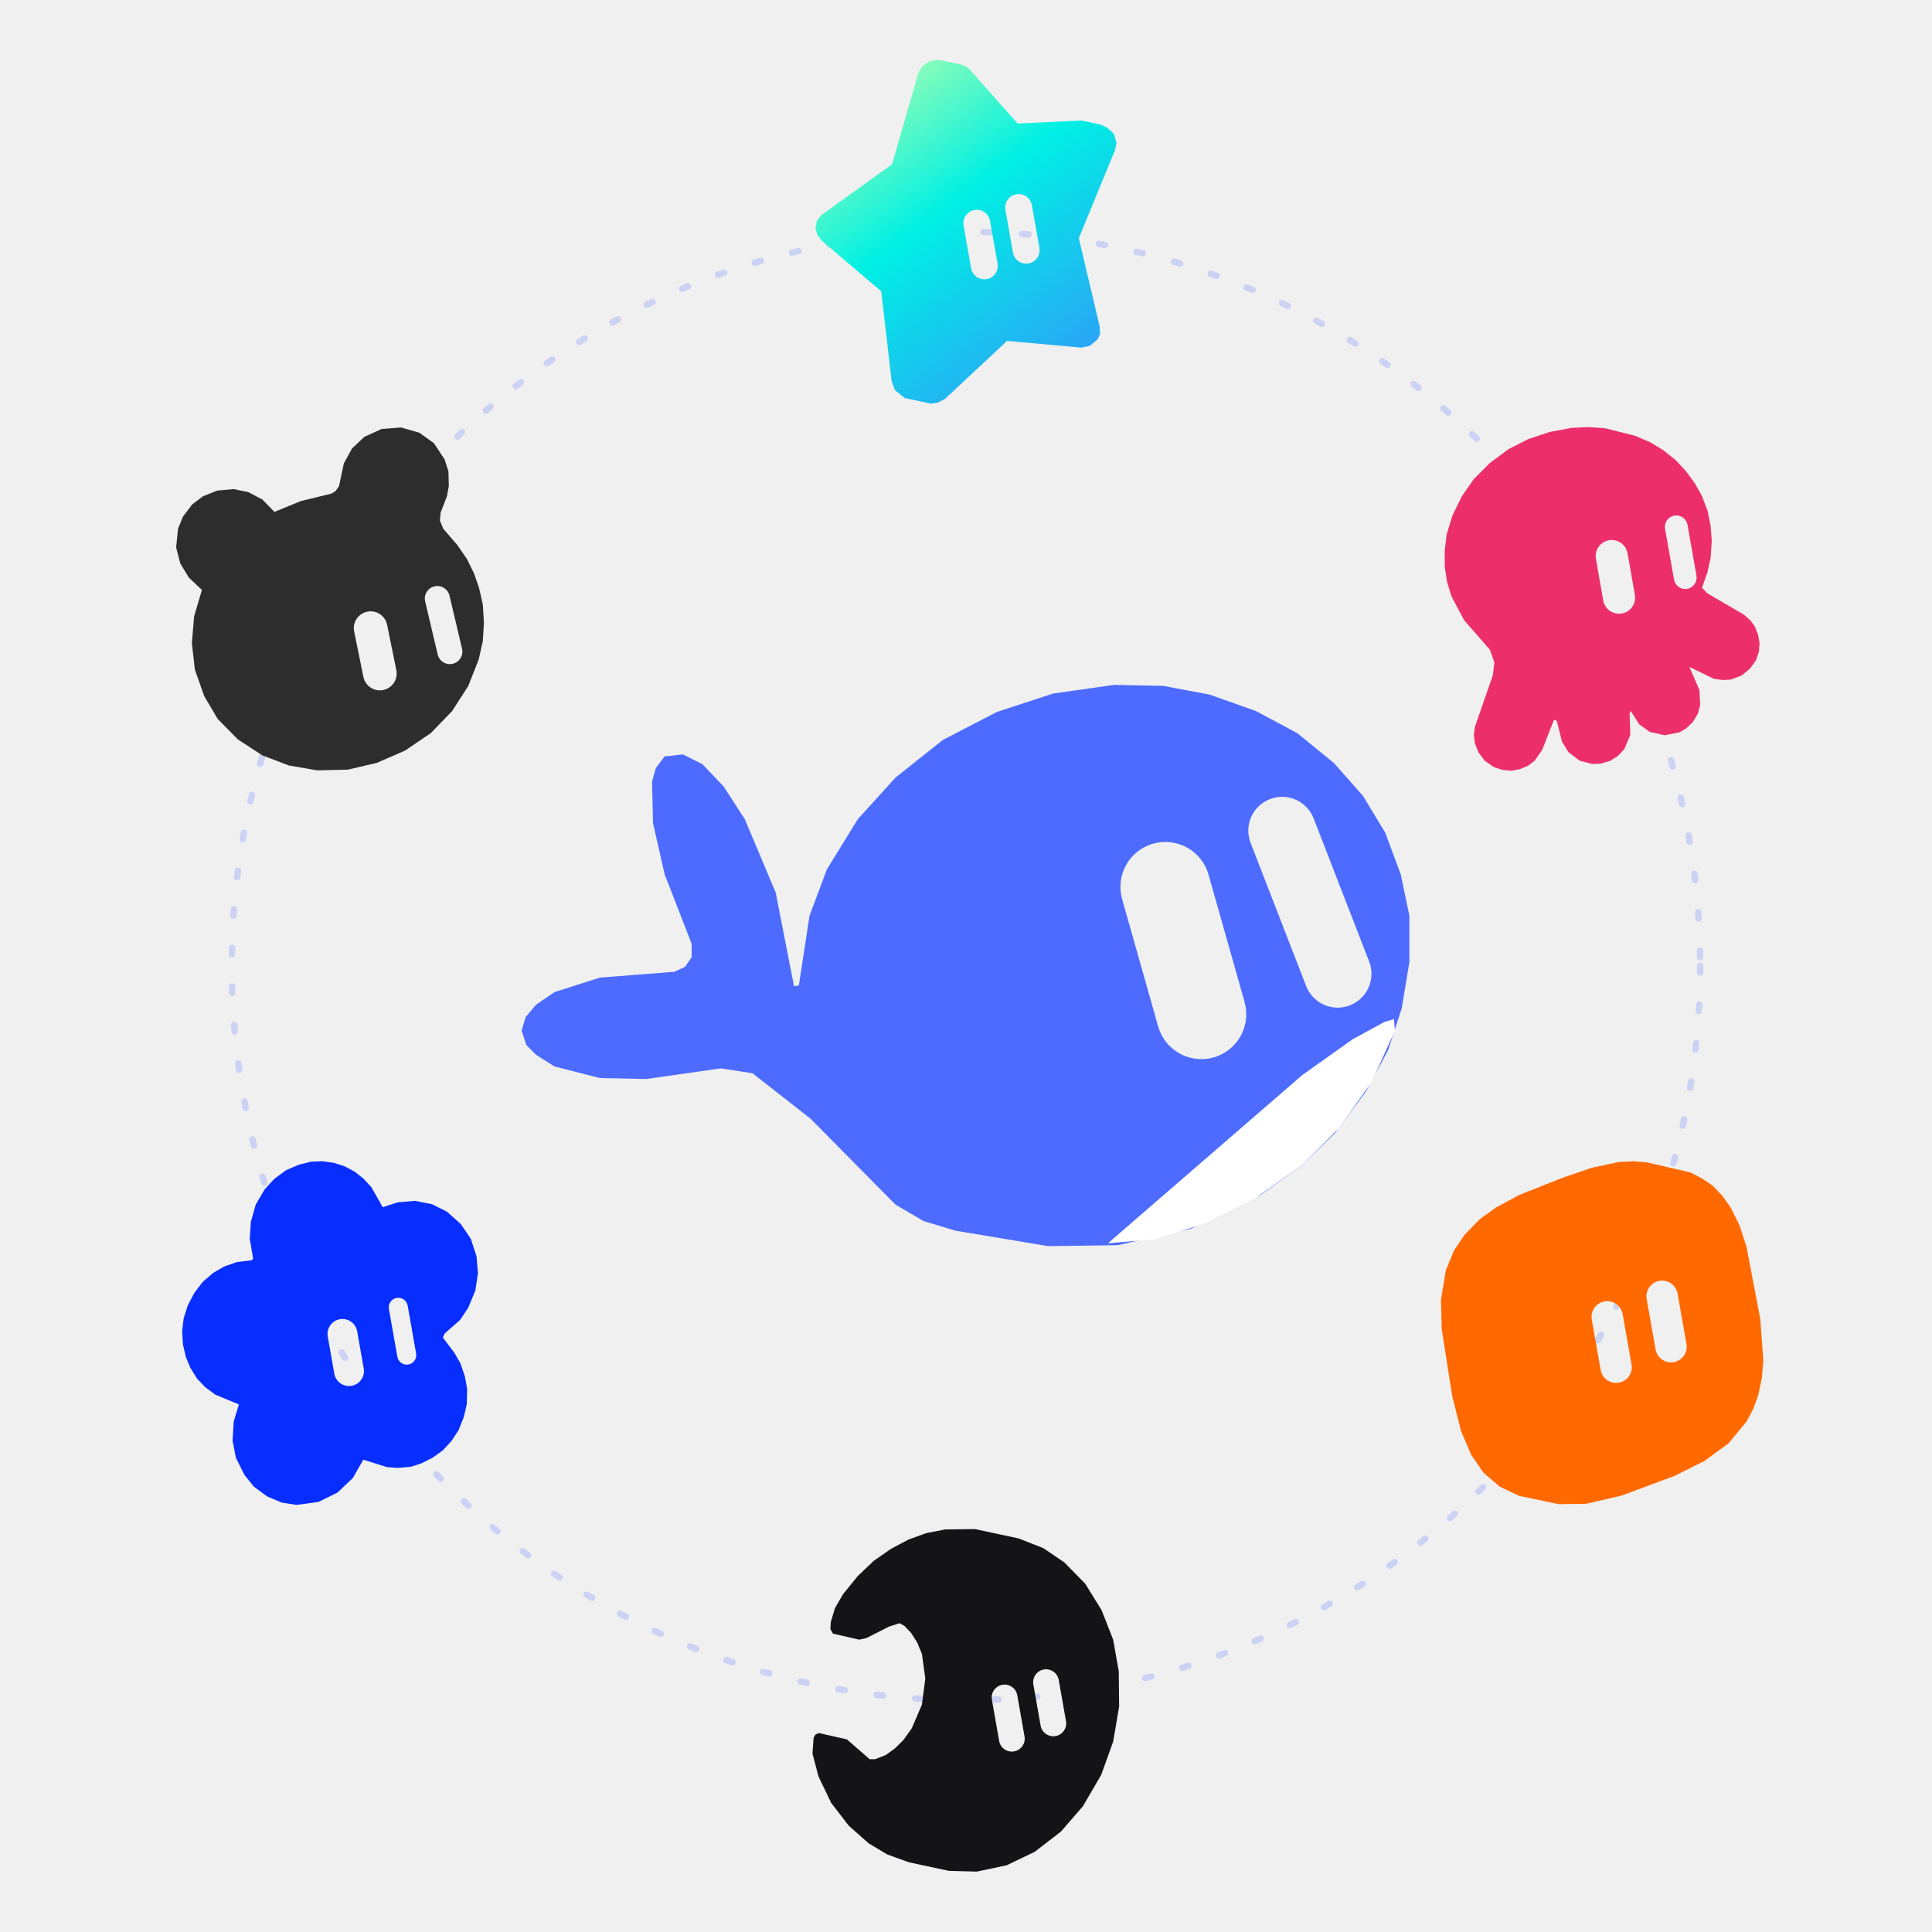
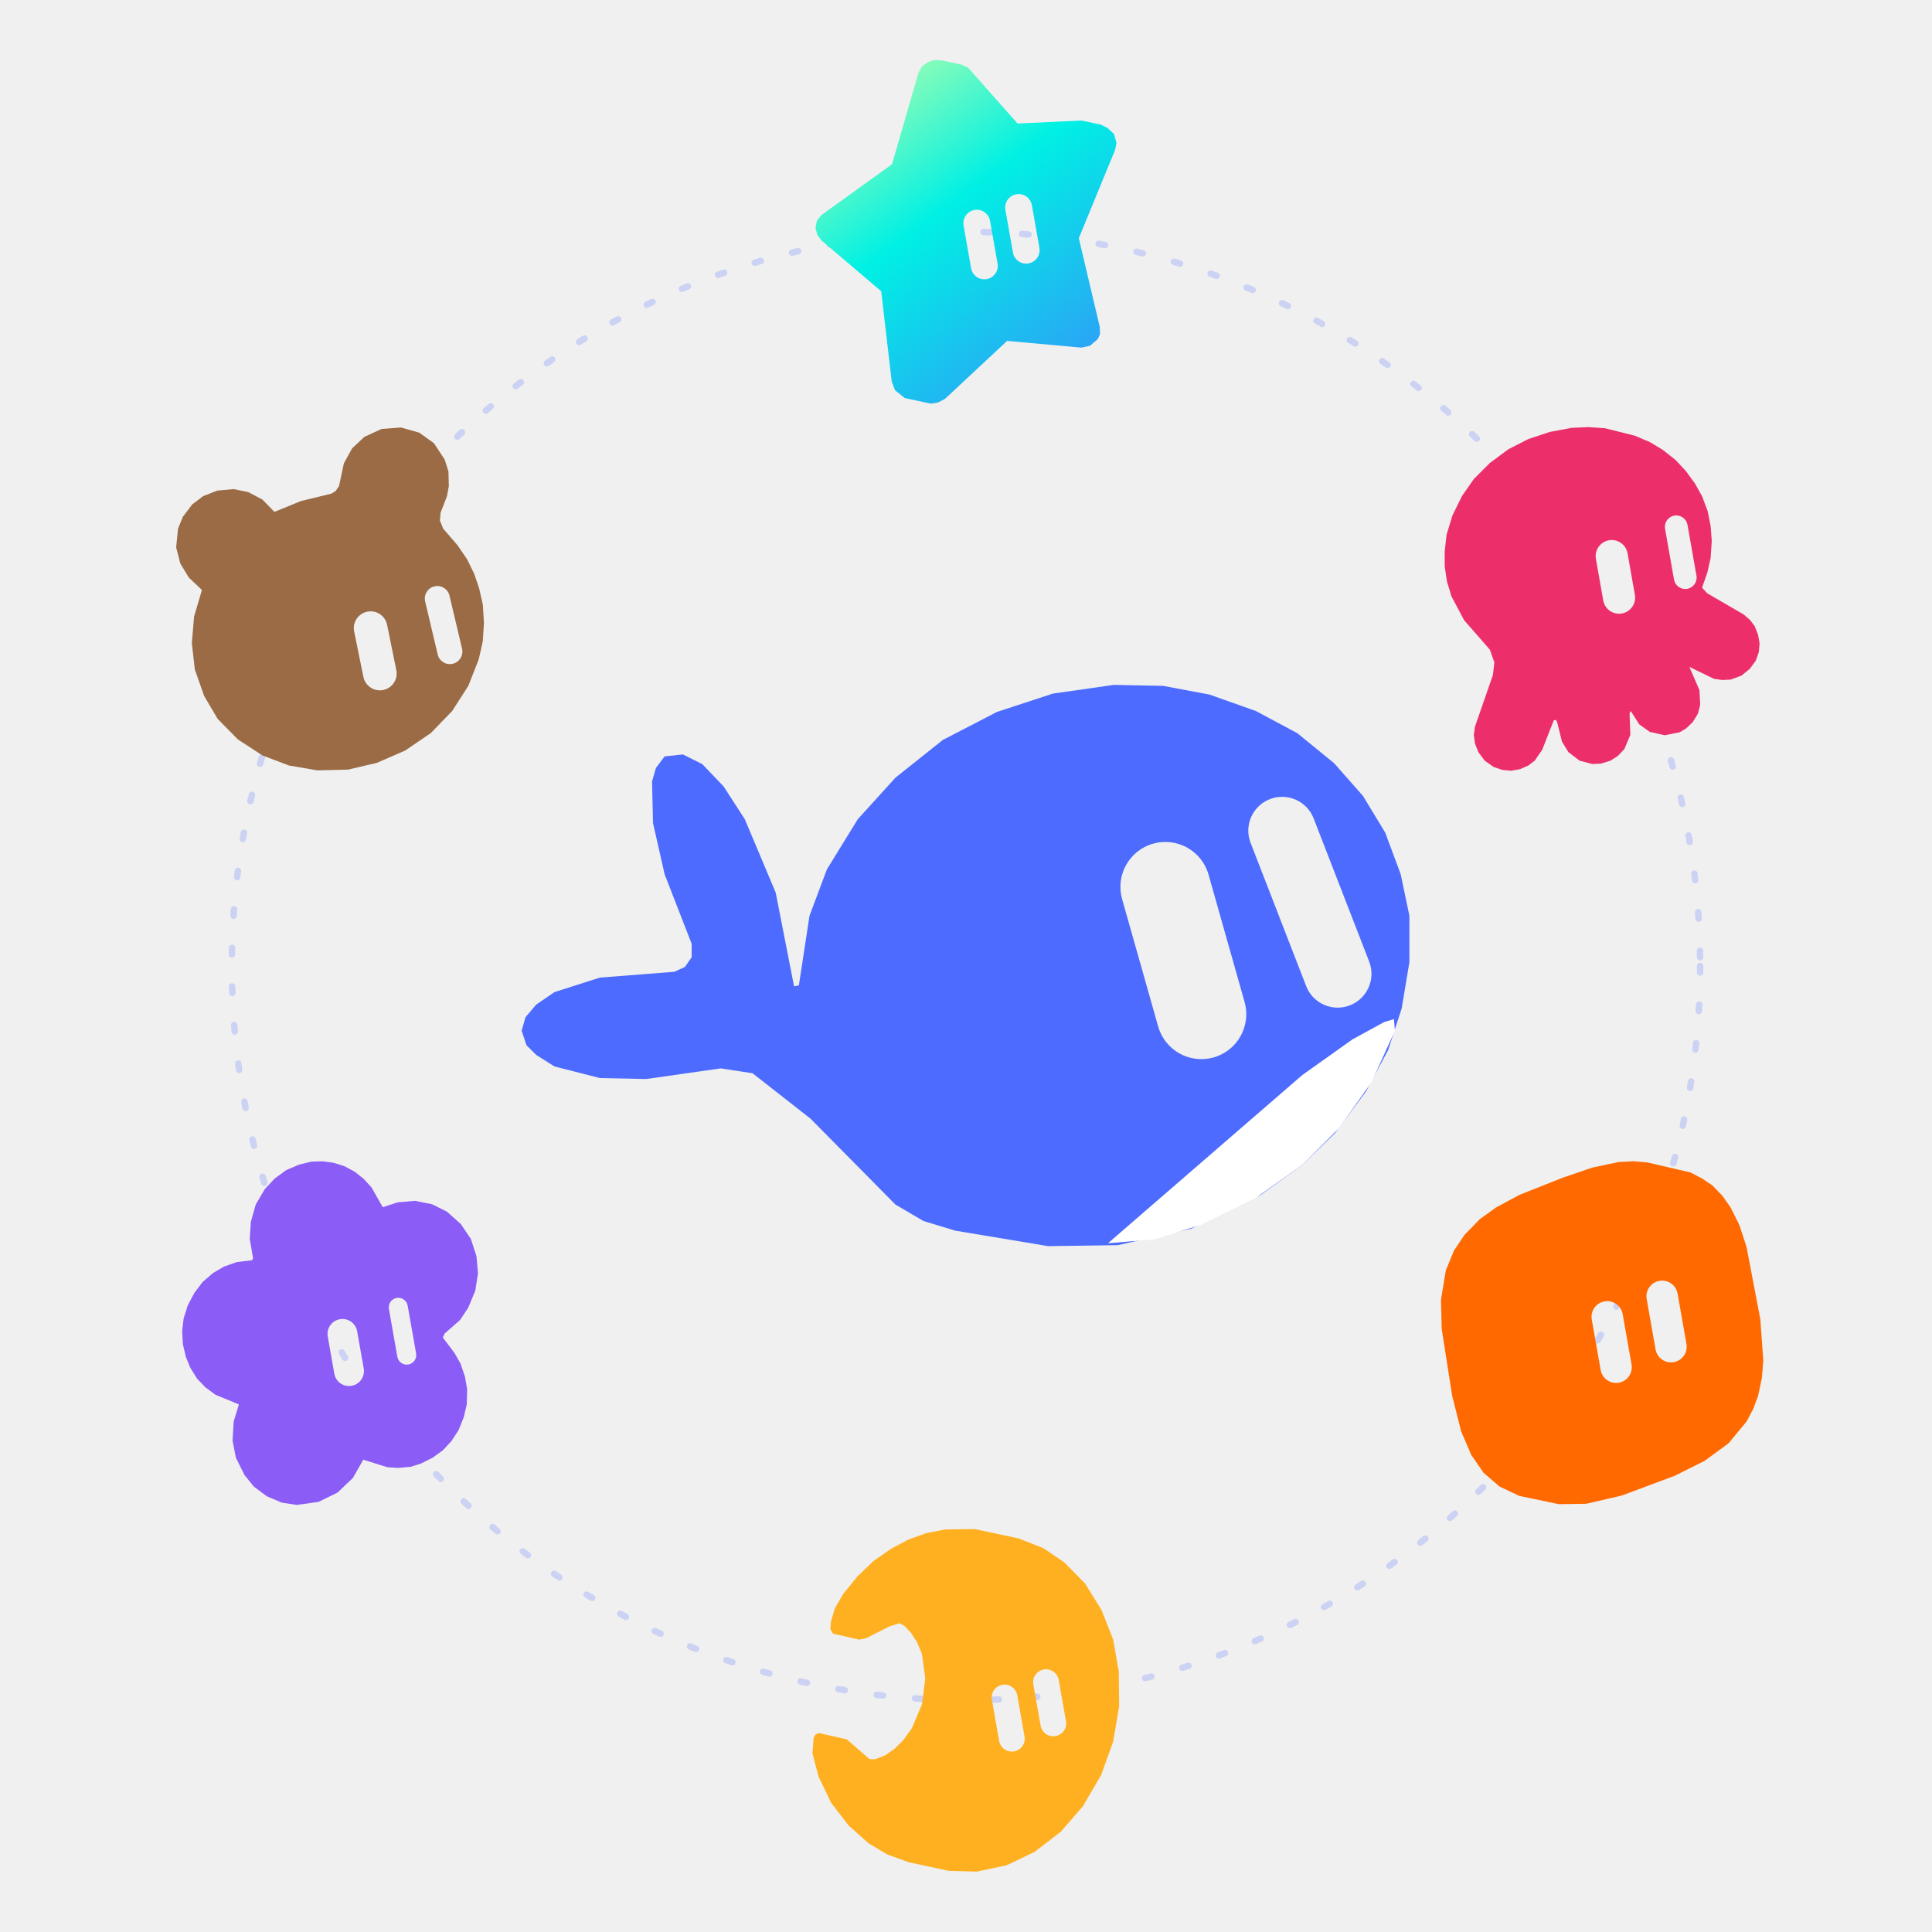
<svg xmlns="http://www.w3.org/2000/svg" viewBox="0 0 600 600" width="600" height="600" role="img" aria-label="DS Bot">
  <circle cx="300" cy="300" r="228" fill="none" stroke="#4D6BFE" stroke-opacity=".22" stroke-width="2" stroke-dasharray="2 10" stroke-linecap="round" />
  <g transform="translate(242.0 14.0) scale(1.16)">
    <defs>
      <linearGradient id="ds-logo-light-0g" gradientUnits="userSpaceOnUse" x1="18" y1="10" x2="78" y2="92">
        <stop offset="0" stop-color="#A4FFB0" />
        <stop offset="0.42" stop-color="#00F0E4" />
        <stop offset="1" stop-color="#2E9EF7" />
      </linearGradient>
      <mask id="ds-logo-light-0" maskUnits="userSpaceOnUse" x="-100" y="-100" width="300" height="300">
        <rect x="-100" y="-100" width="300" height="300" fill="#fff" />
        <g transform="translate(53.9 53.4) rotate(-10)">
          <rect x="-3.6" y="-9.4" width="7.2" height="18.8" rx="3.6" fill="#000" />
        </g>
        <g transform="translate(65.1 49.2) rotate(-10)">
          <rect x="-3.6" y="-9.4" width="7.2" height="18.8" rx="3.6" fill="#000" />
        </g>
      </mask>
    </defs>
    <g mask="url(#ds-logo-light-0)">
      <g fill-rule="evenodd">
        <path d="M40.1 4.4l1.5-.4 1.9 .1 5.2 1.1 1.9 .9 13.2 14.9 17.1-.8 5.2 1.1 1.8 .9 1.7 1.6 .7 2.4-.4 1.9-9.7 23.6 5.6 23.7 .1 1.9-.6 1.4-2.1 1.8-2.3 .5-19.9-1.8-16.6 15.5-1.9 1-1.9 .3-7-1.5-2.6-2.1-.9-2.4-2.8-24.1-16-13.6-1.1-1.5-.5-1.9 .4-1.9 1.2-1.5 18.9-13.6 7.1-24.6 1-1.7z" fill="url(#ds-logo-light-0g)" />
      </g>
    </g>
  </g>
  <g transform="translate(439.5 128.0) scale(1.16)">
    <defs>
      <mask id="ds-logo-light-1" maskUnits="userSpaceOnUse" x="-100" y="-100" width="300" height="300">
        <rect x="-100" y="-100" width="300" height="300" fill="#fff" />
        <g transform="translate(53.6 44.1) rotate(-10)">
          <rect x="-4.3" y="-9.95" width="8.6" height="19.9" rx="4.3" fill="#000" />
        </g>
        <g transform="translate(71.1 37.5) rotate(-10)">
          <rect x="-3.05" y="-9.95" width="6.1" height="19.9" rx="3.05" fill="#000" />
        </g>
      </mask>
    </defs>
    <g mask="url(#ds-logo-light-1)">
      <g fill-rule="evenodd">
        <path d="M41.9 4.2l4.4-.2 4.5 .3 8 2 4 1.7 3.5 2.1 3.4 2.7 2.8 3 2.4 3.3 1.9 3.4 1.5 4 .8 4 .3 4-.3 4.5-.9 4-1.4 4 1.4 1.5 9.8 5.7 1.7 1.5 1.2 1.6 .9 2.3 .4 2.3-.2 2.3-.8 2.3-1.6 2.2-2.2 1.8-2.9 1.1-2.3 .1-2.2-.3-6.6-3.2 2.7 6.2 .2 4-.6 2.3-1.4 2.3-1.8 1.7-1.7 1-4 .8-4-.9-2.8-2-2.3-3.6-.3 .7 .2 5.7-1.6 3.8-1.7 1.8-2 1.3-2.6 .8-2.3 .1-3.4-.9-3-2.3-1.7-2.8-1.3-5.2-.3-.6-.6 .1-3.1 7.9-2 2.9-1.7 1.3-2.3 1-2.3 .4-2.3-.2-2.4-.8-2.4-1.7-1.7-2.3-.9-2.3-.3-2.3 .3-2.2 4.8-13.8 .4-3.4-1.2-3.4-6.9-7.9-3.4-6.4-1.2-4-.6-4 0-4 .5-4.5 1.6-5.2 2.5-5.1 3.2-4.6 4.3-4.3 5-3.7 5.3-2.7 5.7-1.9z" fill="#EC2F6B" />
      </g>
    </g>
  </g>
  <g transform="translate(439.5 356.0) scale(1.16)">
    <defs>
      <mask id="ds-logo-light-2" maskUnits="userSpaceOnUse" x="-100" y="-100" width="300" height="300">
        <rect x="-100" y="-100" width="300" height="300" fill="#fff" />
        <g transform="translate(52.6 52.4) rotate(-10)">
          <rect x="-4.2" y="-11.05" width="8.4" height="22.1" rx="4.2" fill="#000" />
        </g>
        <g transform="translate(67.3 46.9) rotate(-10)">
          <rect x="-4.2" y="-11.05" width="8.4" height="22.1" rx="4.2" fill="#000" />
        </g>
      </mask>
    </defs>
    <g mask="url(#ds-logo-light-2)">
      <g fill-rule="evenodd">
        <path d="M54.5 4.2l3.9-.2 3.7 .3 11.6 2.7 3.1 1.6 2.8 1.9 2.6 2.7 2.2 3.1 2.4 4.8 1.9 5.8 3.7 19.4 .8 11.1-.4 4.7-1 4.7-1.3 3.5-1.8 3.4-4.8 5.8-6.4 4.7-8 4-14.2 5.3-9.5 2.2-7.4 .1-10.5-2.2-5.3-2.5-4.3-3.7-3.3-4.8-2.7-6.3-2.4-9.5-2.8-17.9-.2-7.8 1.3-7.9 2.2-5.3 2.8-4.2 4.1-4.2 4.3-3.1 6.3-3.4 11.6-4.6 7.9-2.7z" fill="#FF6900" />
      </g>
    </g>
  </g>
  <g transform="translate(242.0 470.0) scale(1.16)">
    <defs>
      <mask id="ds-logo-light-3" maskUnits="userSpaceOnUse" x="-100" y="-100" width="300" height="300">
        <rect x="-100" y="-100" width="300" height="300" fill="#fff" />
        <g transform="translate(61.3 54.8) rotate(-10)">
          <rect x="-3.45" y="-9.05" width="6.9" height="18.1" rx="3.45" fill="#000" />
        </g>
        <g transform="translate(72.4 50.7) rotate(-10)">
          <rect x="-3.45" y="-9.05" width="6.9" height="18.1" rx="3.45" fill="#000" />
        </g>
      </mask>
    </defs>
    <g mask="url(#ds-logo-light-3)">
      <g fill-rule="evenodd">
-         <path d="M44.4 4.3l8-.1 11.7 2.5 6.6 2.6 5.6 3.8 5.6 5.7 4.4 7.1 3.1 7.9 1.5 8.5 .1 9.4-1.6 9.4-3.2 8.9-4.9 8.4-5.9 6.8-7 5.4-7.5 3.6-8 1.7-7.5-.2-10.7-2.3-5.8-2.1-5-3-5.3-4.7-4.7-6.1-3.4-7.1-1.6-6.1 .3-4.2 .5-.9 .9-.4 7.5 1.7 6.1 5.3 1.5 0 2.8-1.1 2.5-1.8 2.3-2.3 2.2-3.1 2.7-6.3 .9-7-.9-6.6-1.3-3.1-1.6-2.5-1.8-1.9-1.3-.7-2.8 .9-6.1 3.1-1.9 .4-7-1.6-.7-1.2 .1-1.9 1.1-3.7 2.2-3.8 3.9-4.8 4.3-4.1 4.6-3.2 4.7-2.5 4.7-1.7z" fill="#141416" />
+         <path d="M44.4 4.3l8-.1 11.7 2.5 6.6 2.6 5.6 3.8 5.6 5.7 4.4 7.1 3.1 7.9 1.5 8.5 .1 9.4-1.6 9.4-3.2 8.9-4.9 8.4-5.9 6.8-7 5.4-7.5 3.6-8 1.7-7.5-.2-10.7-2.3-5.8-2.1-5-3-5.3-4.7-4.7-6.1-3.4-7.1-1.6-6.1 .3-4.2 .5-.9 .9-.4 7.5 1.7 6.1 5.3 1.5 0 2.8-1.1 2.5-1.8 2.3-2.3 2.2-3.1 2.7-6.3 .9-7-.9-6.6-1.3-3.1-1.6-2.5-1.8-1.9-1.3-.7-2.8 .9-6.1 3.1-1.9 .4-7-1.6-.7-1.2 .1-1.9 1.1-3.7 2.2-3.8 3.9-4.8 4.3-4.1 4.6-3.2 4.7-2.5 4.7-1.7z" fill="#FFB020" />
      </g>
    </g>
  </g>
  <g transform="translate(44.5 356.0) scale(1.16)">
    <defs>
      <mask id="ds-logo-light-4" maskUnits="userSpaceOnUse" x="-100" y="-100" width="300" height="300">
        <rect x="-100" y="-100" width="300" height="300" fill="#fff" />
        <g transform="translate(54.2 55.2) rotate(-10)">
          <rect x="-4" y="-9.05" width="8" height="18.1" rx="4" fill="#000" />
        </g>
        <g transform="translate(69.4 49.5) rotate(-10)">
          <rect x="-2.55" y="-9.05" width="5.1" height="18.1" rx="2.55" fill="#000" />
        </g>
      </mask>
    </defs>
    <g mask="url(#ds-logo-light-4)">
      <g fill-rule="evenodd">
-         <path d="M45 4.1l3-.1 2.9 .4 2.9 .9 2.8 1.5 2.4 1.9 2.1 2.3 3 5.3 4-1.3 4.6-.4 4.6 .9 4 2 3.7 3.3 2.7 4 1.5 4.6 .4 4.6-.7 4.6-1.9 4.6-2.2 3.3-4.1 3.6-.5 1.1 3.1 4.1 1.6 2.8 1.2 3.5 .6 3.4-.1 4.1-.8 3.4-1.4 3.5-1.9 2.9-2.3 2.5-2.8 2-3 1.5-2.8 .9-3.5 .3-2.8-.2-6.4-2-2.8 4.9-4.1 3.9-5.1 2.5-5.8 .8-4-.6-4-1.7-3.5-2.6-2.5-3.1-2.3-4.6-.9-4.6 .3-5.1 1.4-4.6-6.3-2.6-2.7-2-2.2-2.3-1.8-2.9-1.2-2.9-.8-3.4-.2-3.5 .4-3.4 1.1-3.5 1.8-3.4 2.2-2.9 2.8-2.4 2.9-1.7 3.4-1.2 4.1-.5 .3-.5-.9-5.2 .3-4.6 1.3-4.6 2.4-4.1 2.6-2.8 3.1-2.3 3.5-1.5z" fill="#082DFF" />
+         <path d="M45 4.1l3-.1 2.9 .4 2.9 .9 2.8 1.5 2.4 1.9 2.1 2.3 3 5.3 4-1.3 4.6-.4 4.6 .9 4 2 3.7 3.3 2.7 4 1.5 4.6 .4 4.6-.7 4.6-1.9 4.6-2.2 3.3-4.1 3.6-.5 1.1 3.1 4.1 1.6 2.8 1.2 3.5 .6 3.4-.1 4.1-.8 3.4-1.4 3.5-1.9 2.9-2.3 2.5-2.8 2-3 1.5-2.8 .9-3.5 .3-2.8-.2-6.4-2-2.8 4.9-4.1 3.9-5.1 2.5-5.8 .8-4-.6-4-1.7-3.5-2.6-2.5-3.1-2.3-4.6-.9-4.6 .3-5.1 1.4-4.6-6.3-2.6-2.7-2-2.2-2.3-1.8-2.9-1.2-2.9-.8-3.4-.2-3.5 .4-3.4 1.1-3.5 1.8-3.4 2.2-2.9 2.8-2.4 2.9-1.7 3.4-1.2 4.1-.5 .3-.5-.9-5.2 .3-4.6 1.3-4.6 2.4-4.1 2.6-2.8 3.1-2.3 3.5-1.5z" fill="#8B5CF6" />
      </g>
    </g>
  </g>
  <g transform="translate(44.5 128.0) scale(1.16)">
    <defs>
      <mask id="ds-logo-light-5" maskUnits="userSpaceOnUse" x="-100" y="-100" width="300" height="300">
        <rect x="-100" y="-100" width="300" height="300" fill="#fff" />
        <g transform="translate(62.1 63.9) rotate(-11.5)">
          <rect x="-4.5" y="-10.7" width="9" height="21.4" rx="4.5" fill="#000" />
        </g>
        <g transform="translate(80.4 57) rotate(-13.3)">
          <rect x="-3.35" y="-10.65" width="6.7" height="21.3" rx="3.35" fill="#000" />
        </g>
      </mask>
    </defs>
    <g mask="url(#ds-logo-light-5)">
      <g fill-rule="evenodd">
-         <path d="M63.8 4.5l5.2-.4 4.9 1.4 3.9 2.8 2.9 4.4 1 3.2 .1 3.9-.5 2.7-1.7 4.4-.2 2.1 .9 2.2 3.8 4.4 2.6 3.8 1.9 3.9 1.3 3.8 1 4.4 .3 4.9-.3 4.9-1.1 4.9-2.8 7.1-4.3 6.7-5.7 5.9-6.9 4.7-7.6 3.3-7.7 1.8-8.2 .2-7.6-1.3-7.1-2.7-6.6-4.3-5.4-5.5-3.6-6.1-2.5-7.1-.8-7.1 .6-7.1 2.1-7.1-3.5-3.3-2.3-3.8-1.1-4.3 .5-5 1.3-3.2 2.5-3.3 2.9-2.2 3.8-1.5 4.4-.4 3.9 .8 3.8 2 3.2 3.3 7.1-2.9 8.2-2 1.1-.7 .9-1.3 1.3-6.1 2.2-4 3.3-3.1z" fill="#2D2D2D" />
+         <path d="M63.8 4.5l5.2-.4 4.9 1.4 3.9 2.8 2.9 4.4 1 3.2 .1 3.9-.5 2.7-1.7 4.4-.2 2.1 .9 2.2 3.8 4.4 2.6 3.8 1.9 3.9 1.3 3.8 1 4.4 .3 4.9-.3 4.9-1.1 4.9-2.8 7.1-4.3 6.7-5.7 5.9-6.9 4.7-7.6 3.3-7.7 1.8-8.2 .2-7.6-1.3-7.1-2.7-6.6-4.3-5.4-5.5-3.6-6.1-2.5-7.1-.8-7.1 .6-7.1 2.1-7.1-3.5-3.3-2.3-3.8-1.1-4.3 .5-5 1.3-3.2 2.5-3.3 2.9-2.2 3.8-1.5 4.4-.4 3.9 .8 3.8 2 3.2 3.3 7.1-2.9 8.2-2 1.1-.7 .9-1.3 1.3-6.1 2.2-4 3.3-3.1z" fill="#9A6B44" />
      </g>
    </g>
  </g>
  <g transform="translate(150.0 150.0) scale(3)">
    <defs>
      <mask id="ds-logo-light-6" maskUnits="userSpaceOnUse" x="-100" y="-100" width="300" height="300">
        <rect x="-100" y="-100" width="300" height="300" fill="#fff" />
        <g transform="translate(72.5 48.4) rotate(-15.8)">
          <rect x="-4.65" y="-11.5" width="9.3" height="23" rx="4.65" fill="#000" />
        </g>
        <g transform="translate(85.6 43.4) rotate(-21.2)">
          <rect x="-3.5" y="-11.45" width="7" height="22.9" rx="3.5" fill="#000" />
        </g>
      </mask>
    </defs>
    <g mask="url(#ds-logo-light-6)">
      <g fill-rule="evenodd">
        <path d="M65.3 20.9l5.1 .1 4.8 .9 4.8 1.7 4.3 2.3 3.8 3.1 3 3.4 2.3 3.8 1.6 4.3 .9 4.3 0 4.8-.8 4.8-1.4 4.3-2.3 4.3-3.2 4.3-3.4 3.3-4.3 3.1-7.2 3.5-7.6 1.7-7.2 .1-9.6-1.6-3.3-1-2.9-1.7-8.8-8.9-6-4.7-3.3-.5-7.7 1.1-4.8-.1-4.7-1.2-1.9-1.2-1-1-.5-1.5 .4-1.4 1.1-1.3 1.9-1.3 4.7-1.5 7.7-.6 1.1-.5 .7-1 0-1.4-2.8-7.2-1.2-5.3-.1-4.3 .4-1.4 .9-1.2 1.9-.2 2 1 2.2 2.3 2.2 3.4 3.2 7.6 1.9 9.7 .5-.1 1.1-7.2 1.8-4.8 3.2-5.2 3.9-4.3 4.9-3.9 5.6-2.9 5.8-1.9z" fill="#4D6BFE" />
        <path d="M93.3 55.8l1-.3 .1 1.2-2.4 5.3-3.4 4.8-3.8 3.8-4.8 3.4-5.7 2.8-4.8 1.5-4.8 .4 20.1-17.4 5.2-3.7z" fill="#fff" fill-opacity="1" />
      </g>
    </g>
  </g>
</svg>
